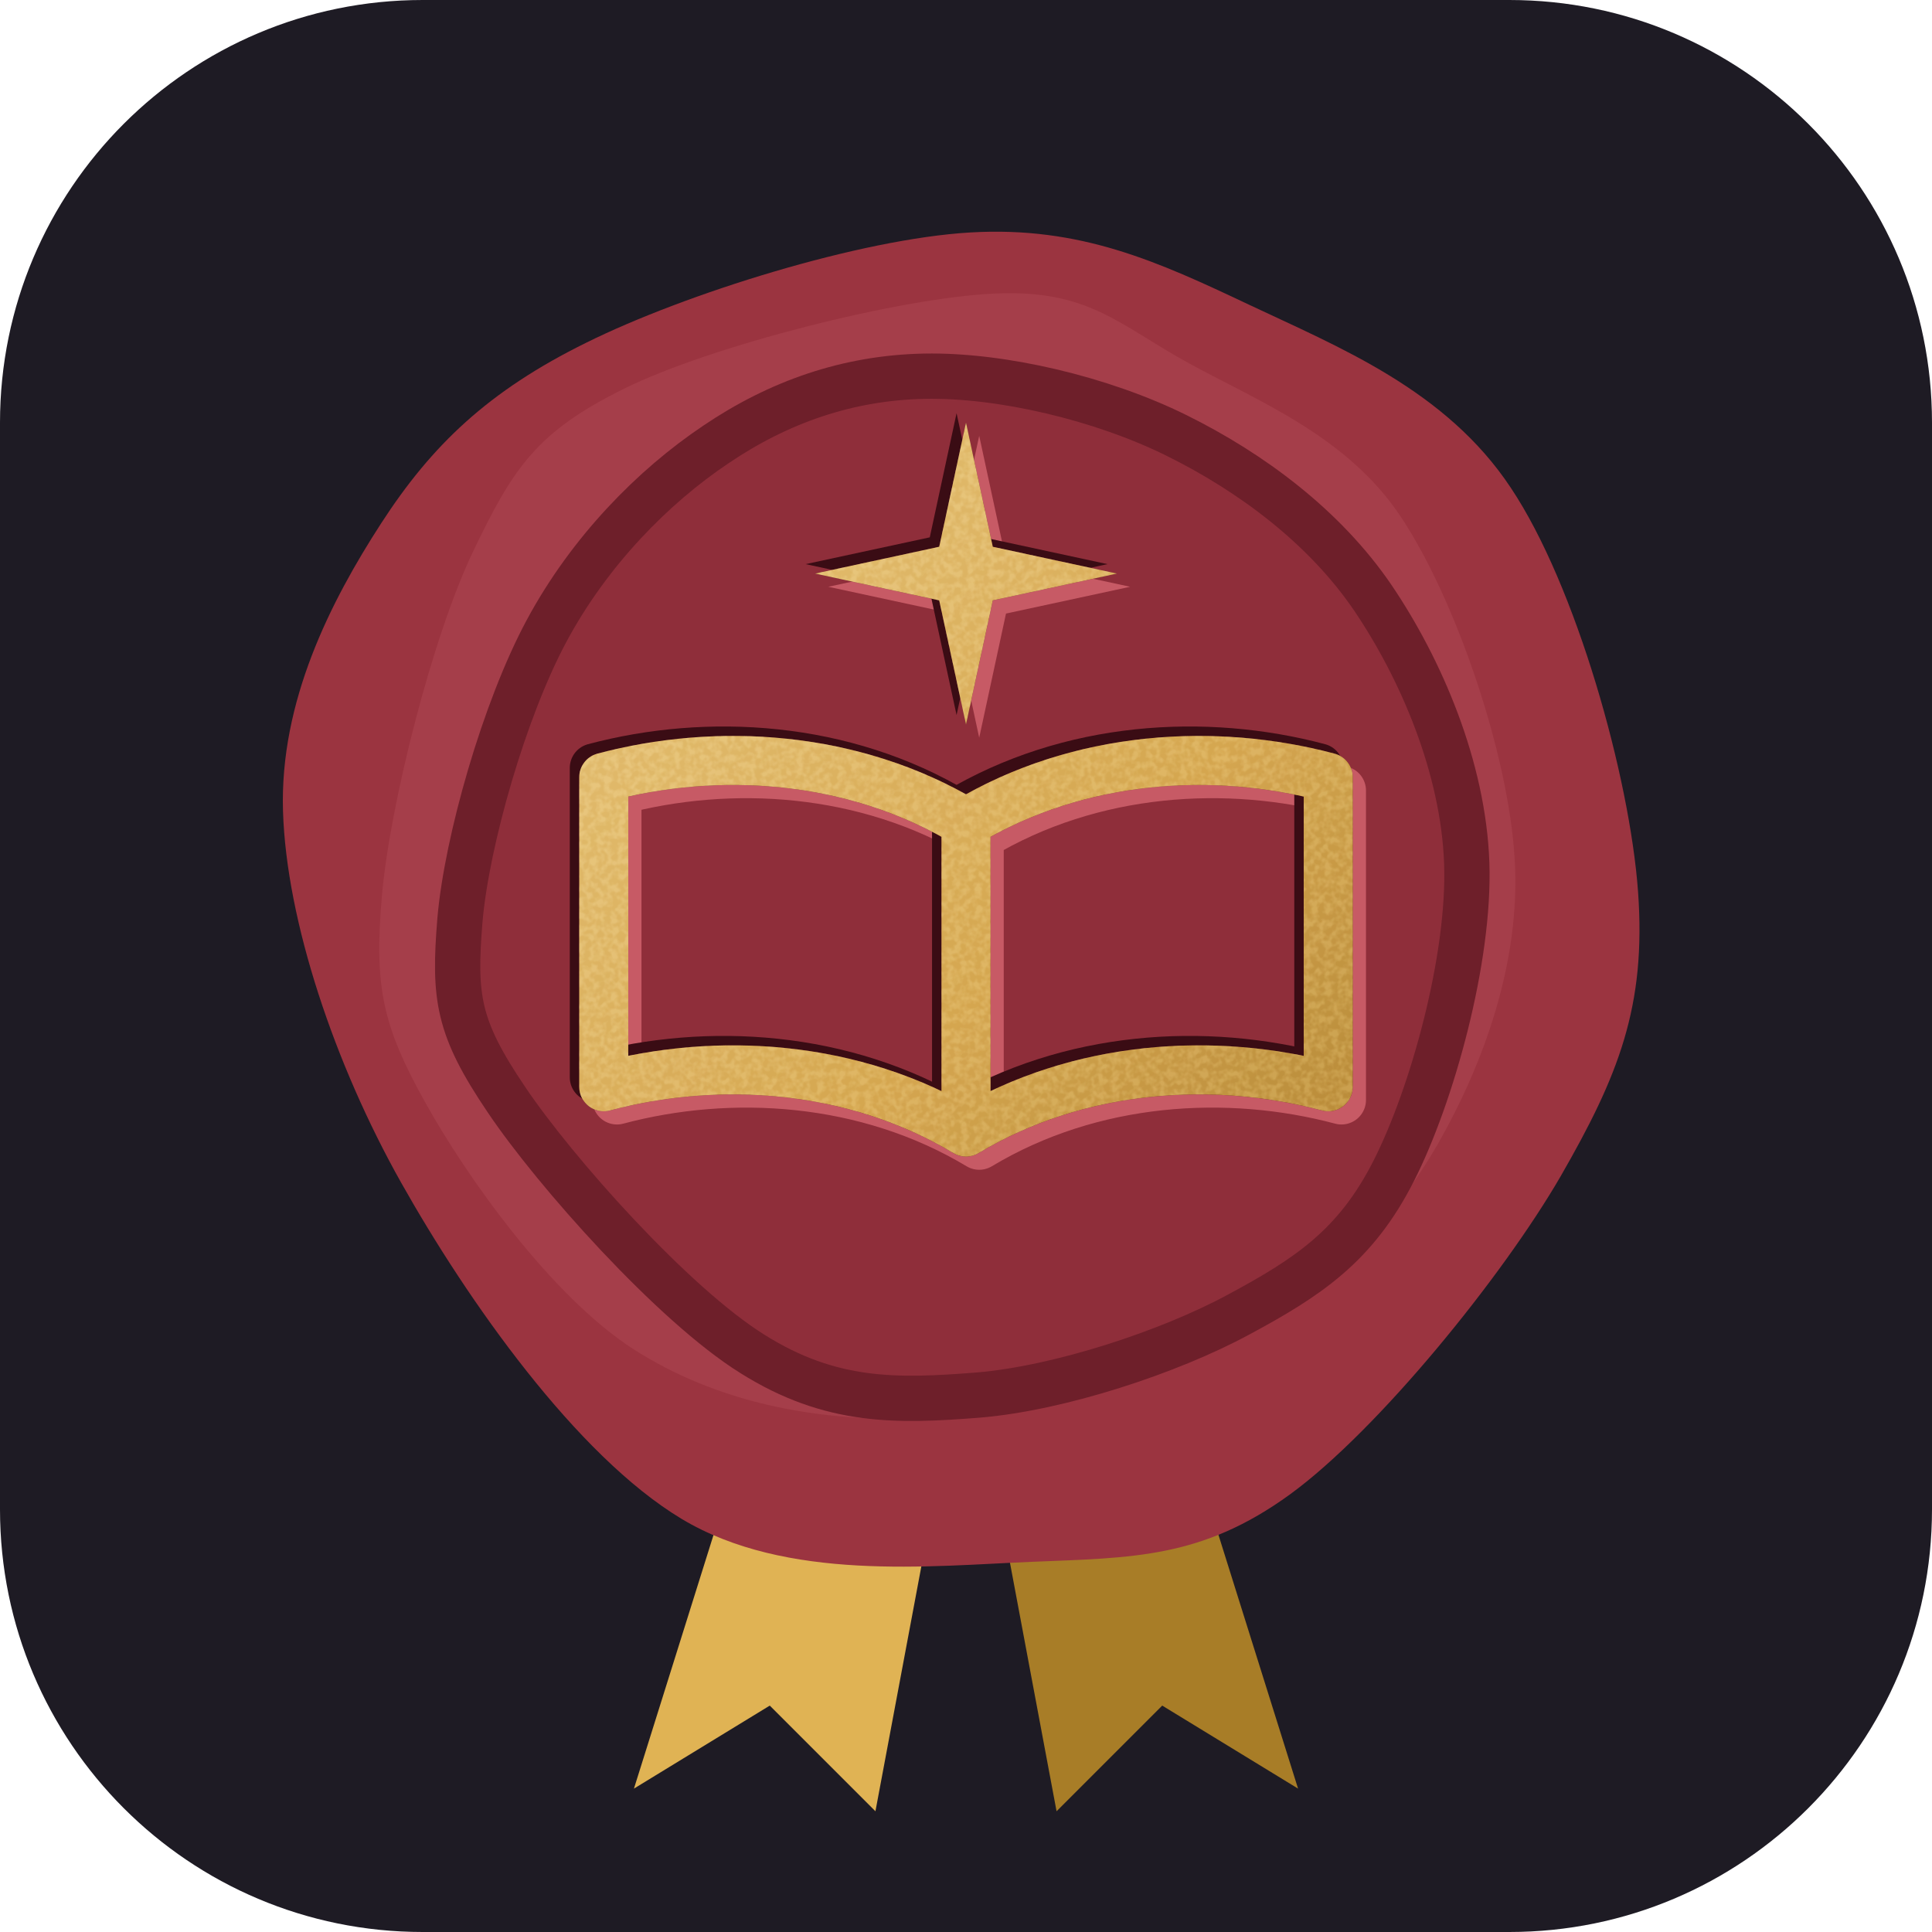
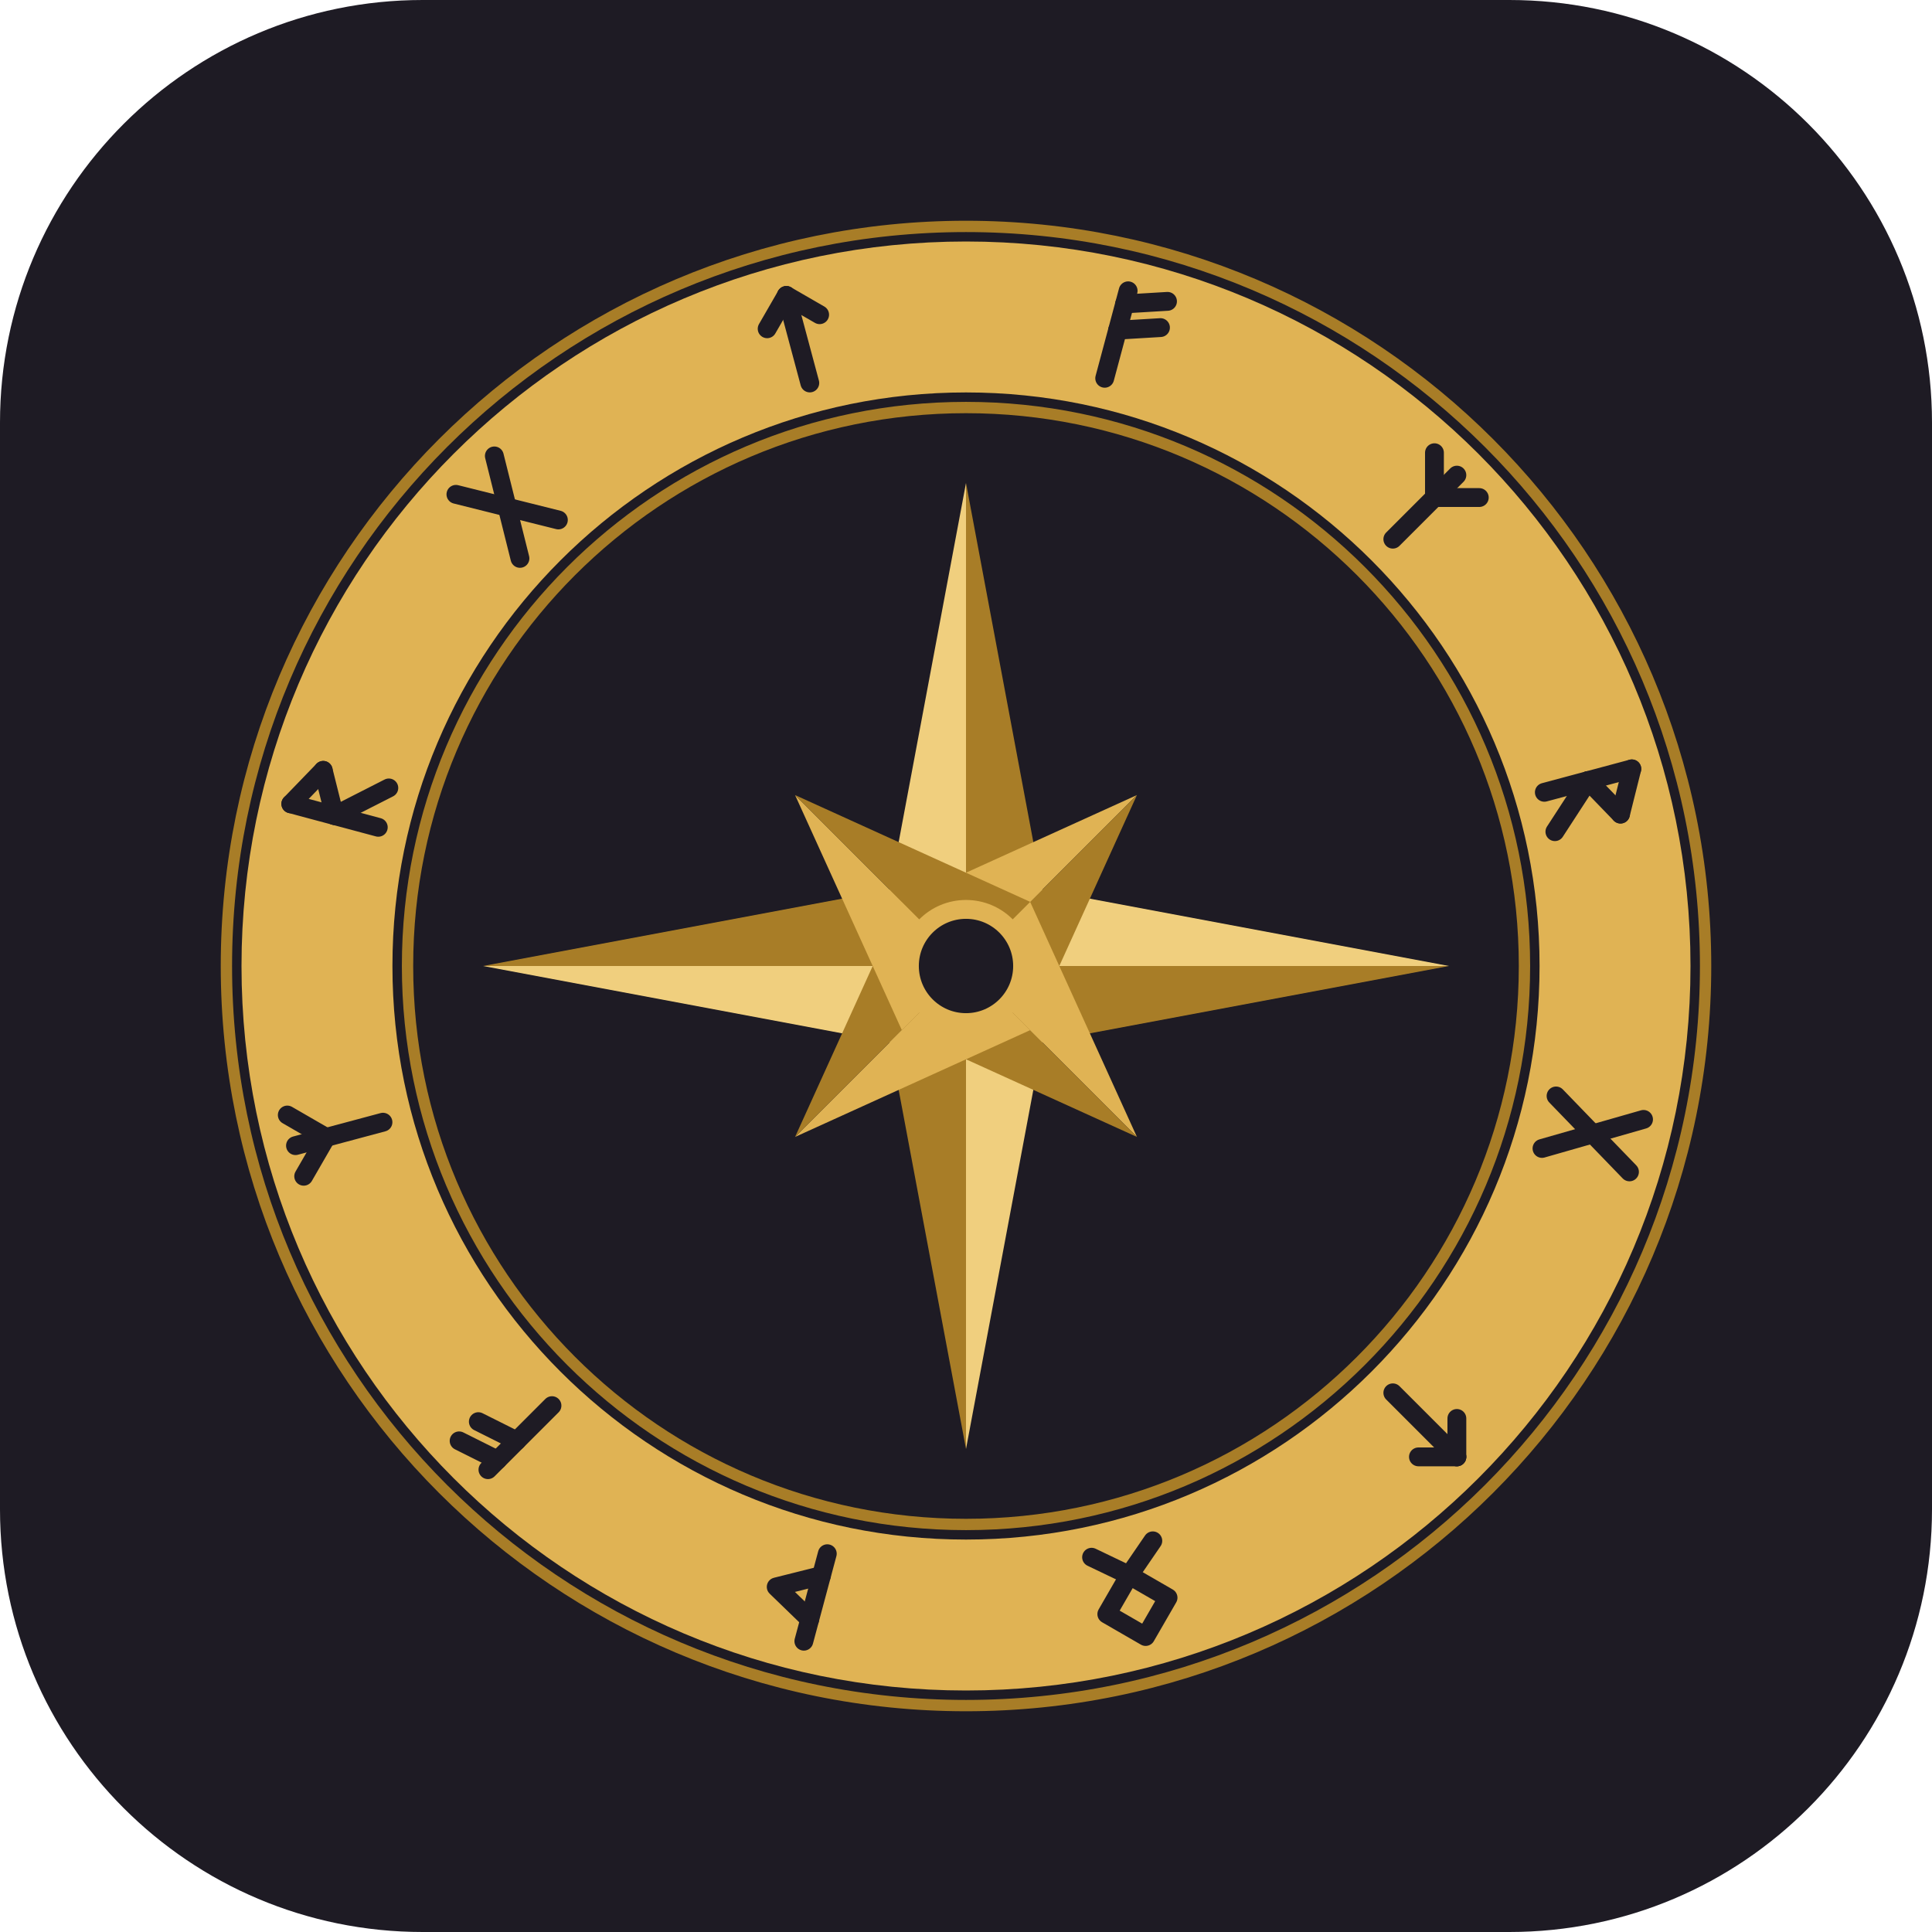
<svg xmlns="http://www.w3.org/2000/svg" viewBox="0 0 512 512">
  <rect width="512" height="512" rx="112" fill="#1e1b24" />
-   <defs>
-     <linearGradient id="gold" gradientUnits="userSpaceOnUse" x1="120" y1="100" x2="392" y2="372">
-       <stop offset="0" stop-color="#f6d98a" />
-       <stop offset=".55" stop-color="#e0b354" />
-       <stop offset="1" stop-color="#a87d27" />
-     </linearGradient>
-     <linearGradient id="goldhi" gradientUnits="userSpaceOnUse" x1="120" y1="100" x2="392" y2="372">
-       <stop offset="0" stop-color="#fff1c4" />
-       <stop offset="1" stop-color="#f0c96f" />
-     </linearGradient>
-     <filter id="dust" x="0" y="0" width="512" height="512" filterUnits="userSpaceOnUse">
-       <feTurbulence type="fractalNoise" baseFrequency=".55" numOctaves="2" seed="7" result="n" />
-       <feColorMatrix in="n" type="matrix" values="0 0 0 0 0 0 0 0 0 0 0 0 0 0 0 0 0 0 -3 1.9" result="m" />
-       <feComposite in="SourceGraphic" in2="m" operator="in" />
-     </filter>
-   </defs>
-   <path d="M200 372 L168 474 L204 452 L232 480 L250 384Z" fill="#e0b354" />
-   <path d="M312 372 L344 474 L308 452 L280 480 L262 384Z" fill="#a87d27" />
-   <path d="M434.1 236.3 C436.3 266.7 428.9 285.1 413.6 311.7 C398.2 338.3 365.2 379.0 341.9 396.0 C318.5 413.0 300.3 412.8 273.4 413.9 C246.5 415.0 208.4 419.2 180.6 402.5 C152.7 385.7 123.9 344.7 106.3 313.4 C88.7 282.1 75.9 244.1 75.0 215.0 C74.1 185.9 87.6 159.4 101.0 138.7 C114.4 118.0 129.4 103.6 155.4 90.8 C181.4 77.9 227.9 63.3 257.2 61.6 C286.4 59.9 307.0 69.4 330.9 80.7 C354.8 92.0 383.2 103.3 400.4 129.3 C417.7 155.2 431.9 205.9 434.1 236.3Z" fill="#9b3440" />
-   <path d="M401.4 227.6 C403.1 255.2 392.9 282.3 381.2 302.9 C369.4 323.5 353.8 339.2 330.8 351.3 C307.8 363.5 270.4 374.8 243.2 375.8 C216.0 376.9 189.6 371.5 167.8 357.5 C146.1 343.5 123.7 312.0 112.6 292.0 C101.5 272.0 99.1 261.8 101.2 237.5 C103.3 213.2 114.6 168.7 125.3 146.3 C136.0 123.9 142.3 114.4 165.4 103.0 C188.4 91.6 238.6 78.9 263.5 77.8 C288.4 76.6 296.6 86.1 314.6 96.0 C332.6 106.0 357.0 115.3 371.4 137.2 C385.9 159.1 399.8 200.0 401.4 227.6Z" fill="#b8505b" opacity=".35" />
-   <path d="M388.7 228.7 C389.6 254.0 379.5 290.3 369.4 310.2 C359.3 330.2 346.6 338.5 328.2 348.4 C309.9 358.3 280.8 367.9 259.3 369.7 C237.8 371.4 220.2 371.9 199.4 358.8 C178.5 345.8 147.1 310.6 134.2 291.4 C121.3 272.3 120.2 264.4 121.9 243.7 C123.7 223.0 133.6 188.1 144.9 167.1 C156.2 146.1 173.0 129.0 189.7 117.8 C206.4 106.5 224.7 100.1 245.0 99.7 C265.4 99.3 292.0 105.6 311.8 115.4 C331.6 125.2 351.0 139.6 363.8 158.4 C376.6 177.3 387.8 203.4 388.7 228.7Z" fill="#8f2e3a" stroke="#6e1f2a" stroke-width="12" />
-   <g transform="translate(3.5 3.5)">
-     <path d="M256 300 C226 282 190 280 160 288 L160 206 C190 198 226 200 256 218 C286 200 322 198 352 206 L352 288 C322 280 286 282 256 300Z M256 218 L256 300" stroke="#c75a65" stroke-width="13" fill="none" stroke-linejoin="round" />
-     <path d="M256.0 112.0 L263.1 144.9 L296.0 152.0 L263.1 159.1 L256.0 192.0 L248.9 159.1 L216.0 152.0 L248.9 144.9Z" fill="#c75a65" />
+   <circle cx="256" cy="256" r="172" fill="none" stroke="#e0b354" stroke-width="40" />
+   <circle cx="256" cy="256" r="196" fill="none" stroke="#a87d27" stroke-width="3" />
+   <circle cx="256" cy="256" r="148" fill="none" stroke="#a87d27" stroke-width="3" />
+   <g transform="translate(300.5 89.9) rotate(15.0) translate(-12.0 -12.0) scale(24)">
+     <polyline points="0.3,0 0.3,1" fill="none" stroke="#1e1b24" stroke-width="0.208" stroke-linecap="round" stroke-linejoin="round" />
+     <polyline points="0.3,0.15 0.75,0" fill="none" stroke="#1e1b24" stroke-width="0.208" stroke-linecap="round" stroke-linejoin="round" />
+     <polyline points="0.3,0.45 0.75,0.3" fill="none" stroke="#1e1b24" stroke-width="0.208" stroke-linecap="round" stroke-linejoin="round" />
  </g>
-   <g transform="translate(-2.5 -2.5)">
-     <path d="M256 300 C226 282 190 280 160 288 L160 206 C190 198 226 200 256 218 C286 200 322 198 352 206 L352 288 C322 280 286 282 256 300Z M256 218 L256 300" stroke="#3a0c14" stroke-width="13" fill="none" stroke-linejoin="round" />
-     <path d="M256.0 112.0 L263.1 144.9 L296.0 152.0 L263.1 159.1 L256.0 192.0 L248.9 159.1 L216.0 152.0 L248.9 144.9Z" fill="#3a0c14" />
+   <g transform="translate(377.6 134.4) rotate(45.0) translate(-12.0 -12.0) scale(24)">
+     <polyline points="0.5,0 0.5,1" fill="none" stroke="#1e1b24" stroke-width="0.208" stroke-linecap="round" stroke-linejoin="round" />
+     <polyline points="0.5,0.35 0.15,0" fill="none" stroke="#1e1b24" stroke-width="0.208" stroke-linecap="round" stroke-linejoin="round" />
+     <polyline points="0.5,0.35 0.85,0" fill="none" stroke="#1e1b24" stroke-width="0.208" stroke-linecap="round" stroke-linejoin="round" />
  </g>
-   <g>
-     <path d="M256 300 C226 282 190 280 160 288 L160 206 C190 198 226 200 256 218 C286 200 322 198 352 206 L352 288 C322 280 286 282 256 300Z M256 218 L256 300" stroke="#5c1922" stroke-width="13" fill="none" stroke-linejoin="round" />
-     <path d="M256.0 112.0 L263.1 144.9 L296.0 152.0 L263.1 159.1 L256.0 192.0 L248.9 159.1 L216.0 152.0 L248.9 144.9Z" fill="#5c1922" />
+   <g transform="translate(422.1 211.5) rotate(75.0) translate(-12.0 -12.0) scale(24)">
+     <polyline points="0.3,0 0.3,1" fill="none" stroke="#1e1b24" stroke-width="0.208" stroke-linecap="round" stroke-linejoin="round" />
+     <polyline points="0.3,0 0.75,0.25" fill="none" stroke="#1e1b24" stroke-width="0.208" stroke-linecap="round" stroke-linejoin="round" />
+     <polyline points="0.75,0.25 0.3,0.5" fill="none" stroke="#1e1b24" stroke-width="0.208" stroke-linecap="round" stroke-linejoin="round" />
+     <polyline points="0.3,0.5 0.75,1" fill="none" stroke="#1e1b24" stroke-width="0.208" stroke-linecap="round" stroke-linejoin="round" />
  </g>
-   <g opacity=".92">
-     <path d="M256 300 C226 282 190 280 160 288 L160 206 C190 198 226 200 256 218 C286 200 322 198 352 206 L352 288 C322 280 286 282 256 300Z M256 218 L256 300" stroke="url(#gold)" stroke-width="13" fill="none" stroke-linejoin="round" />
-     <path d="M256.0 112.0 L263.1 144.9 L296.0 152.0 L263.1 159.1 L256.0 192.0 L248.9 159.1 L216.0 152.0 L248.9 144.9Z" fill="url(#gold)" />
+   <g transform="translate(422.1 300.5) rotate(105.0) translate(-12.0 -12.0) scale(24)">
+     <polyline points="0.2,0 0.8,1" fill="none" stroke="#1e1b24" stroke-width="0.208" stroke-linecap="round" stroke-linejoin="round" />
+     <polyline points="0.8,0 0.2,1" fill="none" stroke="#1e1b24" stroke-width="0.208" stroke-linecap="round" stroke-linejoin="round" />
  </g>
-   <g filter="url(#dust)" opacity=".28">
-     <path d="M256 300 C226 282 190 280 160 288 L160 206 C190 198 226 200 256 218 C286 200 322 198 352 206 L352 288 C322 280 286 282 256 300Z M256 218 L256 300" stroke="url(#goldhi)" stroke-width="13" fill="none" stroke-linejoin="round" />
-     <path d="M256.0 112.0 L263.1 144.9 L296.0 152.0 L263.1 159.1 L256.0 192.0 L248.9 159.1 L216.0 152.0 L248.9 144.9Z" fill="url(#goldhi)" />
+   <g transform="translate(377.6 377.6) rotate(135.0) translate(-12.0 -12.0) scale(24)">
+     <polyline points="0.5,0 0.5,1" fill="none" stroke="#1e1b24" stroke-width="0.208" stroke-linecap="round" stroke-linejoin="round" />
+     <polyline points="0.2,0.3 0.5,0" fill="none" stroke="#1e1b24" stroke-width="0.208" stroke-linecap="round" stroke-linejoin="round" />
+     <polyline points="0.8,0.3 0.5,0" fill="none" stroke="#1e1b24" stroke-width="0.208" stroke-linecap="round" stroke-linejoin="round" />
  </g>
+   <g transform="translate(300.5 422.1) rotate(165.0) translate(-12.0 -12.0) scale(24)">
+     <polyline points="0.5,0 0.85,0.35 0.5,0.7 0.15,0.35 0.5,0" fill="none" stroke="#1e1b24" stroke-width="0.208" stroke-linecap="round" stroke-linejoin="round" />
+     <polyline points="0.15,1 0.5,0.7 0.85,1" fill="none" stroke="#1e1b24" stroke-width="0.208" stroke-linecap="round" stroke-linejoin="round" />
+   </g>
+   <g transform="translate(211.5 422.1) rotate(195.0) translate(-12.0 -12.0) scale(24)">
+     <polyline points="0.3,0 0.3,1" fill="none" stroke="#1e1b24" stroke-width="0.208" stroke-linecap="round" stroke-linejoin="round" />
+     <polyline points="0.3,0.25 0.75,0.5 0.3,0.75" fill="none" stroke="#1e1b24" stroke-width="0.208" stroke-linecap="round" stroke-linejoin="round" />
+   </g>
+   <g transform="translate(134.4 377.6) rotate(225.0) translate(-12.0 -12.0) scale(24)">
+     <polyline points="0.3,0 0.3,1" fill="none" stroke="#1e1b24" stroke-width="0.208" stroke-linecap="round" stroke-linejoin="round" />
+     <polyline points="0.3,0.15 0.75,0" fill="none" stroke="#1e1b24" stroke-width="0.208" stroke-linecap="round" stroke-linejoin="round" />
+     <polyline points="0.3,0.45 0.75,0.3" fill="none" stroke="#1e1b24" stroke-width="0.208" stroke-linecap="round" stroke-linejoin="round" />
+   </g>
+   <g transform="translate(89.9 300.5) rotate(255.0) translate(-12.0 -12.0) scale(24)">
+     <polyline points="0.5,0 0.5,1" fill="none" stroke="#1e1b24" stroke-width="0.208" stroke-linecap="round" stroke-linejoin="round" />
+     <polyline points="0.5,0.35 0.15,0" fill="none" stroke="#1e1b24" stroke-width="0.208" stroke-linecap="round" stroke-linejoin="round" />
+     <polyline points="0.5,0.35 0.85,0" fill="none" stroke="#1e1b24" stroke-width="0.208" stroke-linecap="round" stroke-linejoin="round" />
+   </g>
+   <g transform="translate(89.9 211.5) rotate(285.0) translate(-12.0 -12.0) scale(24)">
+     <polyline points="0.3,0 0.3,1" fill="none" stroke="#1e1b24" stroke-width="0.208" stroke-linecap="round" stroke-linejoin="round" />
+     <polyline points="0.3,0 0.75,0.25" fill="none" stroke="#1e1b24" stroke-width="0.208" stroke-linecap="round" stroke-linejoin="round" />
+     <polyline points="0.75,0.25 0.3,0.5" fill="none" stroke="#1e1b24" stroke-width="0.208" stroke-linecap="round" stroke-linejoin="round" />
+     <polyline points="0.3,0.5 0.75,1" fill="none" stroke="#1e1b24" stroke-width="0.208" stroke-linecap="round" stroke-linejoin="round" />
+   </g>
+   <g transform="translate(134.4 134.4) rotate(315.0) translate(-12.0 -12.0) scale(24)">
+     <polyline points="0.2,0 0.8,1" fill="none" stroke="#1e1b24" stroke-width="0.208" stroke-linecap="round" stroke-linejoin="round" />
+     <polyline points="0.8,0 0.2,1" fill="none" stroke="#1e1b24" stroke-width="0.208" stroke-linecap="round" stroke-linejoin="round" />
+   </g>
+   <g transform="translate(211.5 89.9) rotate(345.0) translate(-12.0 -12.0) scale(24)">
+     <polyline points="0.5,0 0.5,1" fill="none" stroke="#1e1b24" stroke-width="0.208" stroke-linecap="round" stroke-linejoin="round" />
+     <polyline points="0.2,0.3 0.5,0" fill="none" stroke="#1e1b24" stroke-width="0.208" stroke-linecap="round" stroke-linejoin="round" />
+     <polyline points="0.8,0.3 0.5,0" fill="none" stroke="#1e1b24" stroke-width="0.208" stroke-linecap="round" stroke-linejoin="round" />
+   </g>
+   <path d="M256 256 L232.0 256.0 L256.0 128.0Z" fill="#f0cf7e" />
+   <path d="M256 256 L256.0 128.0 L280.0 256.0Z" fill="#a87d27" />
+   <path d="M256 256 L256.0 232.0 L384.0 256.0Z" fill="#f0cf7e" />
+   <path d="M256 256 L384.0 256.0 L256.0 280.0Z" fill="#a87d27" />
+   <path d="M256 256 L280.0 256.0 L256.0 384.0Z" fill="#f0cf7e" />
+   <path d="M256 256 L256.0 384.0 L232.0 256.0Z" fill="#a87d27" />
+   <path d="M256 256 L256.0 280.0 L128.0 256.0Z" fill="#f0cf7e" />
+   <path d="M256 256 L128.0 256.0 L256.0 232.0Z" fill="#a87d27" />
+   <path d="M256 256 L239.0 239.0 L301.3 210.7Z" fill="#e0b354" />
+   <path d="M256 256 L301.3 210.7 L273.0 273.0Z" fill="#a87d27" />
+   <path d="M256 256 L273.0 239.0 L301.3 301.3Z" fill="#e0b354" />
+   <path d="M256 256 L301.3 301.3 L239.0 273.0Z" fill="#a87d27" />
+   <path d="M256 256 L273.0 273.0 L210.7 301.3Z" fill="#e0b354" />
+   <path d="M256 256 L210.7 301.3 L239.0 239.0Z" fill="#a87d27" />
+   <path d="M256 256 L239.0 273.0 L210.7 210.7Z" fill="#e0b354" />
+   <path d="M256 256 L210.7 210.7 L273.0 239.0Z" fill="#a87d27" />
+   <circle cx="256" cy="256" r="15" fill="#1e1b24" stroke="#e0b354" stroke-width="5" />
</svg>
